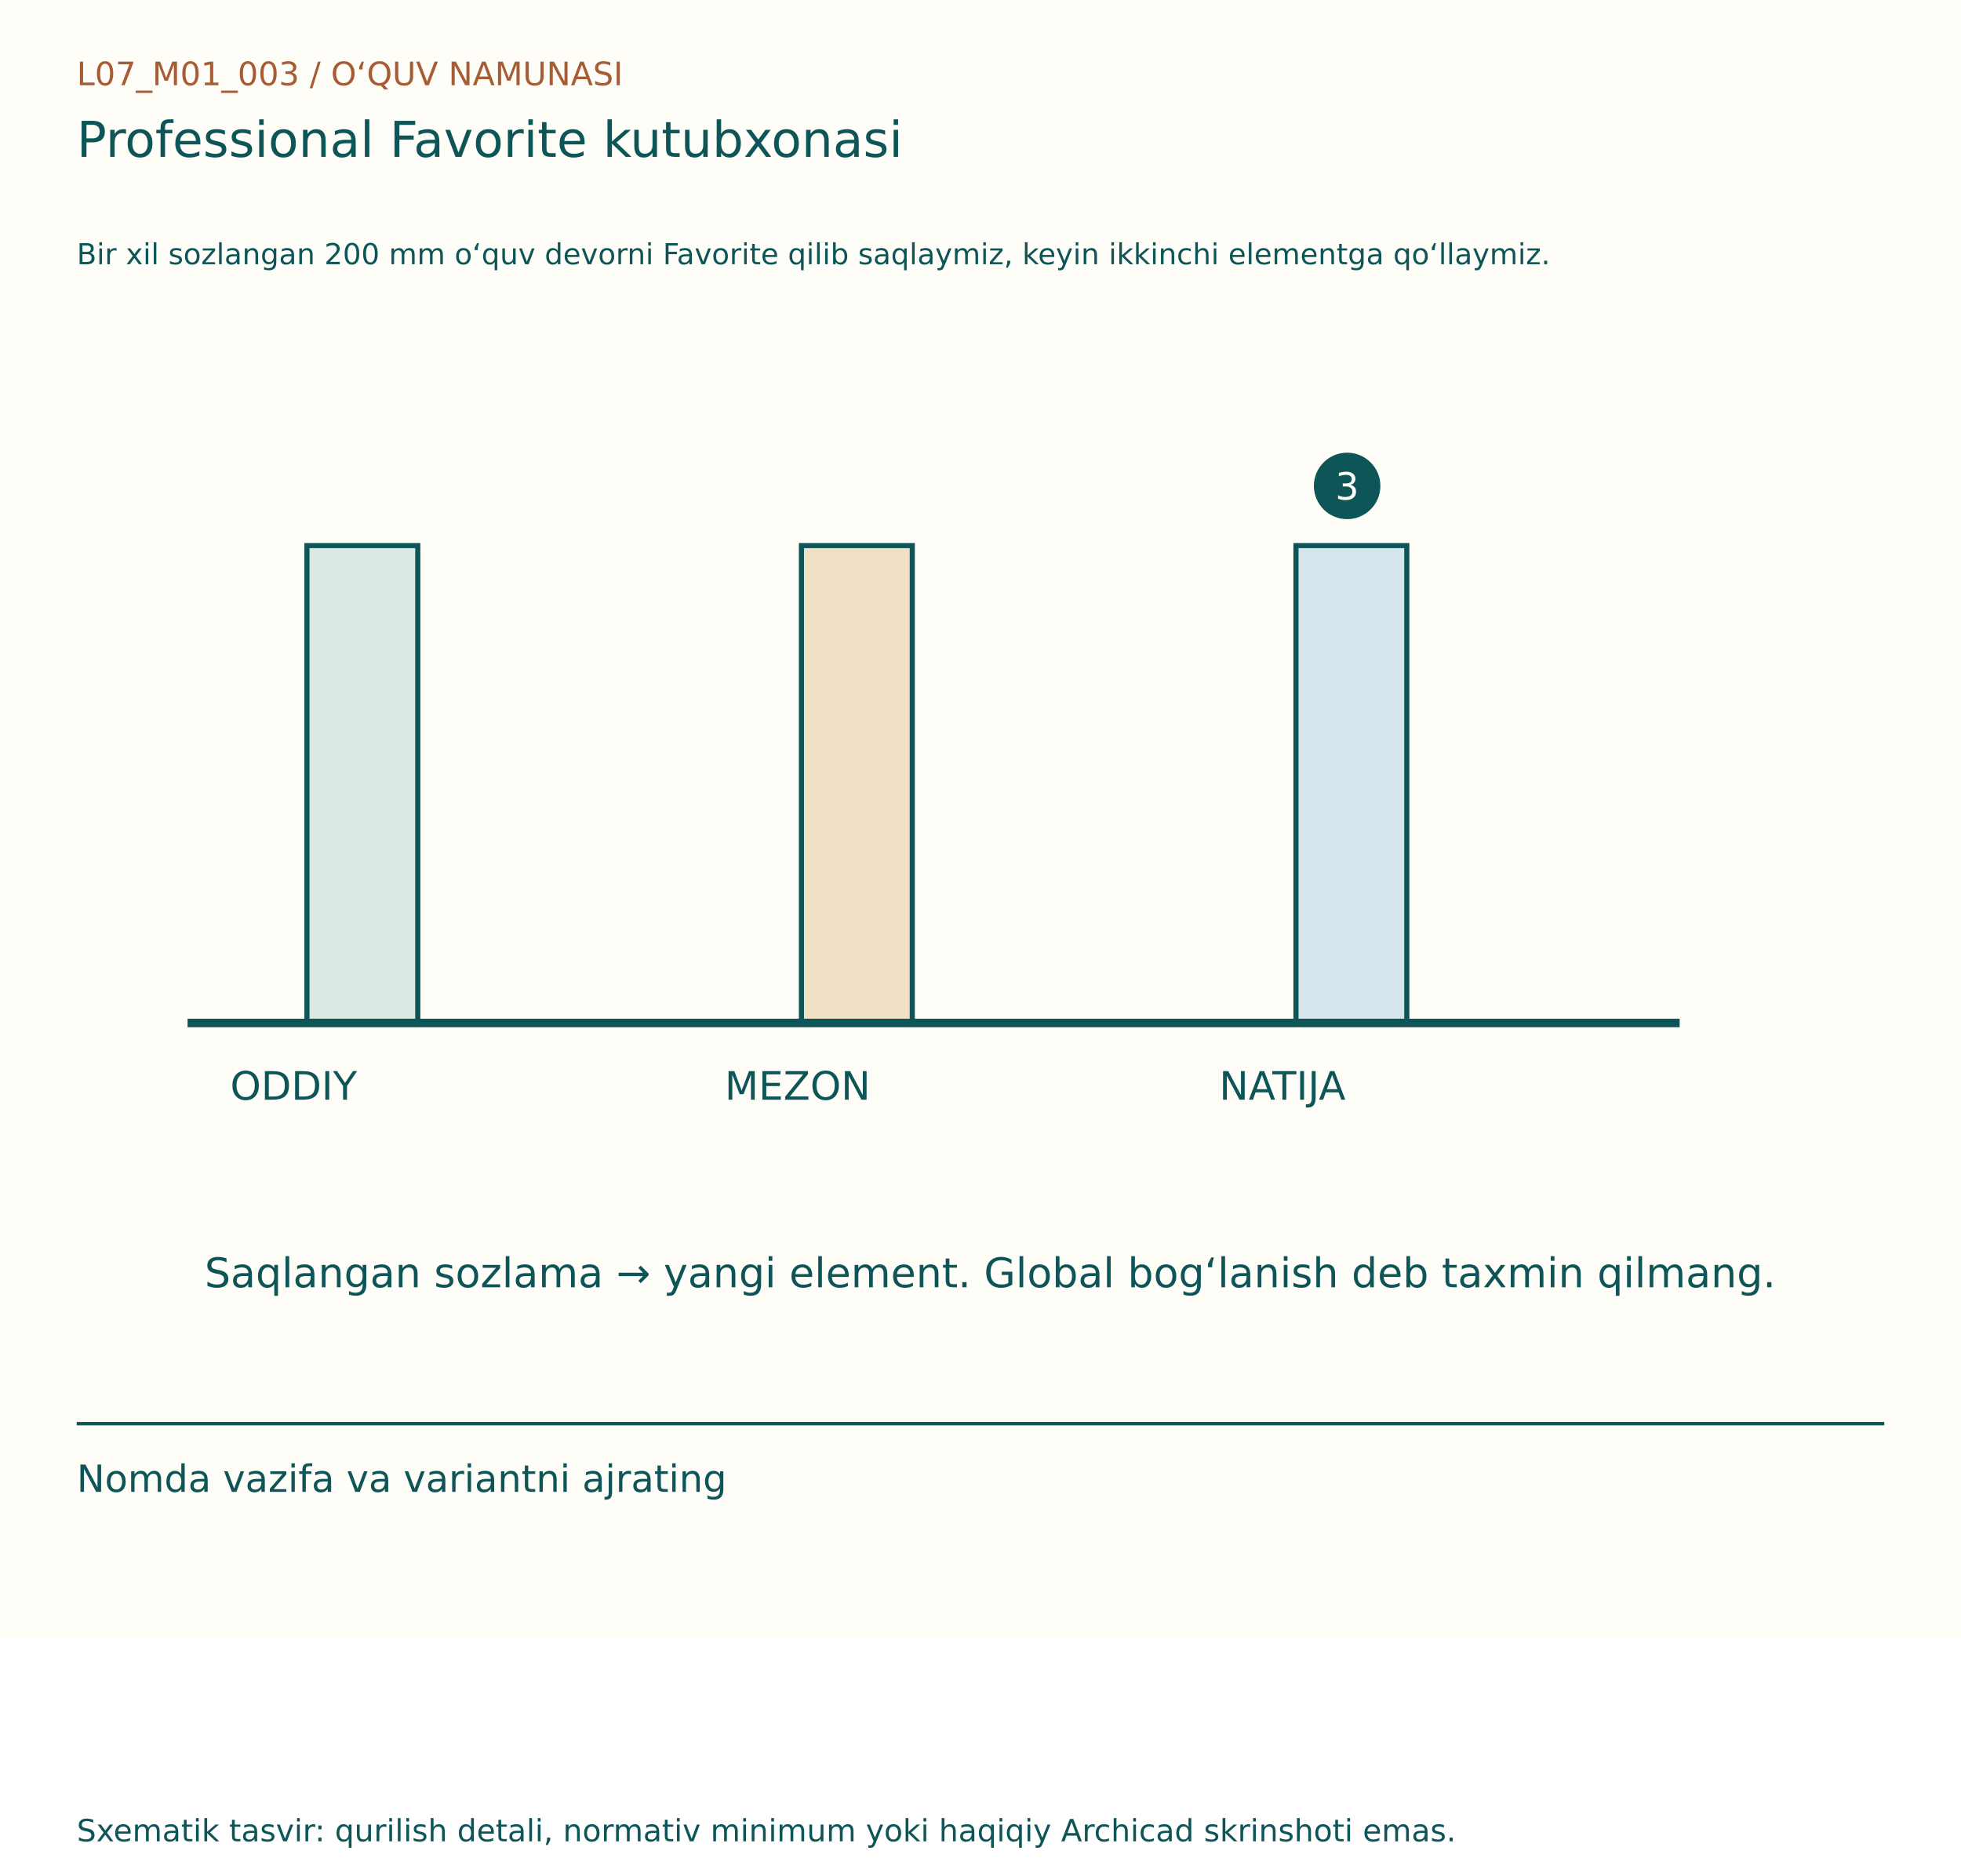
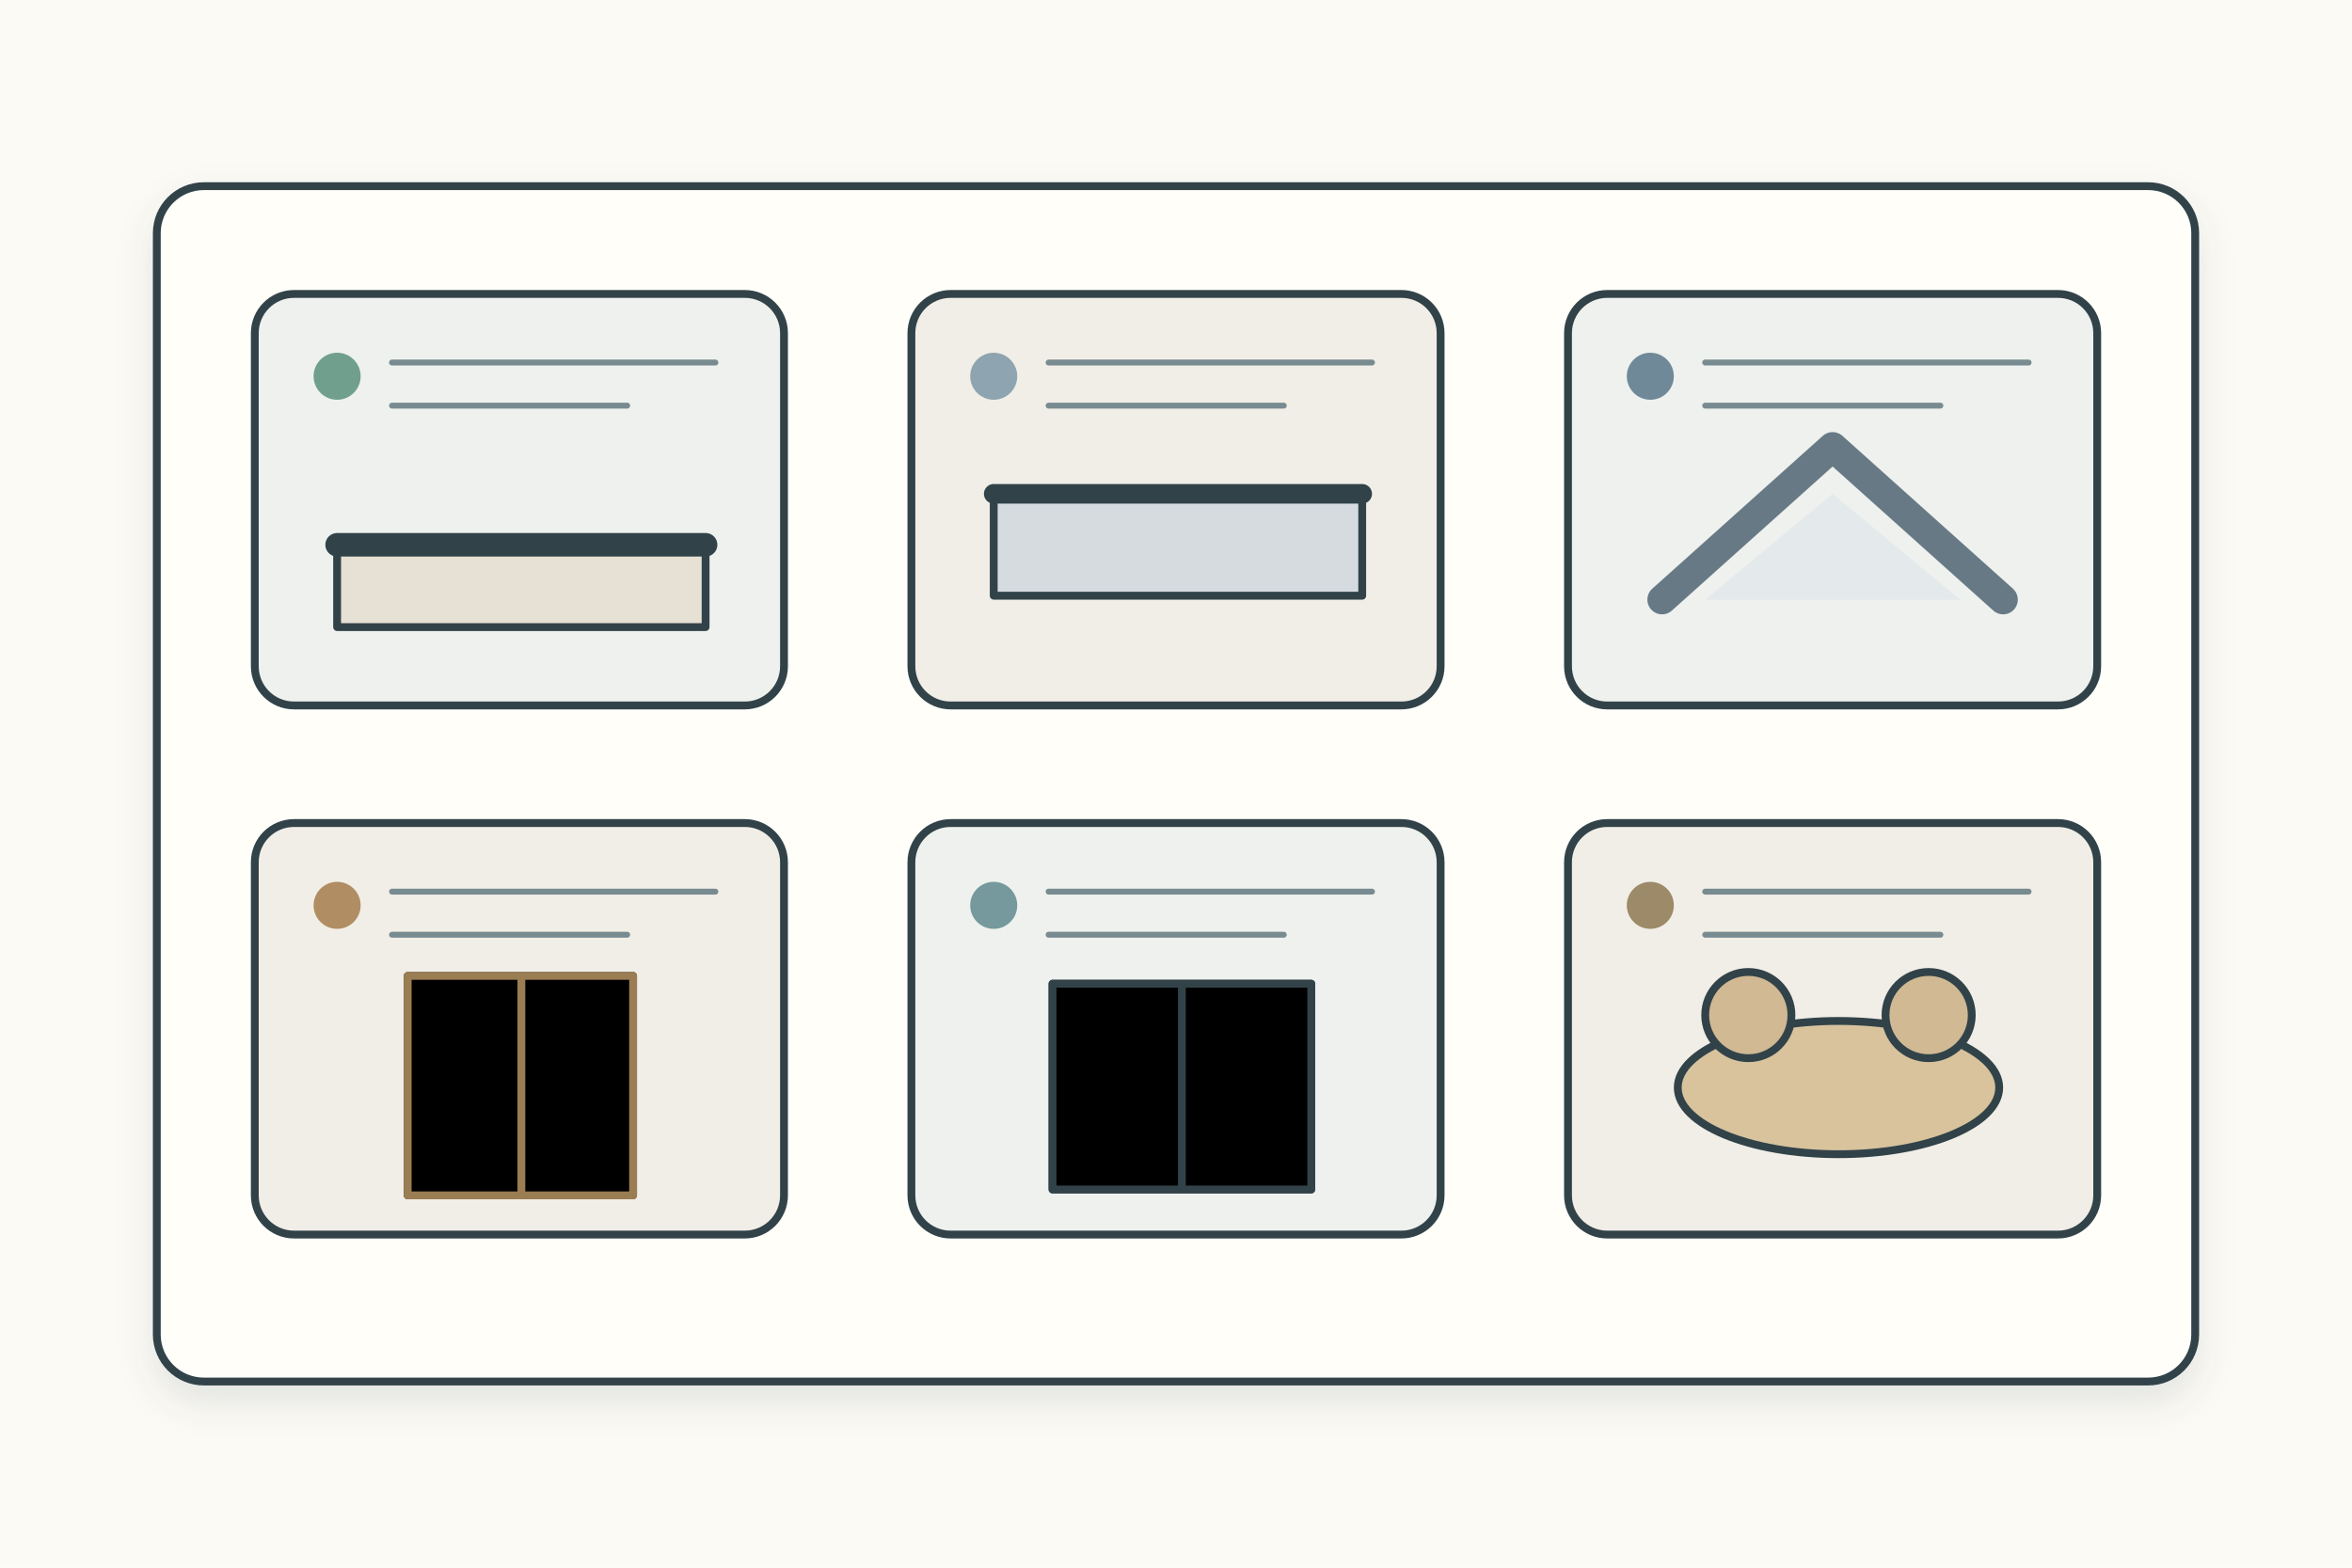
- <svg xmlns="http://www.w3.org/2000/svg" width="1150" height="1100" viewBox="0 0 1150 1100">
-   <rect width="1150" height="960" fill="#FFFDF7" />
-   <g font-family="DejaVu Sans, Segoe UI, sans-serif">
-     <text x="45" y="50" font-size="19" fill="#A65D35">L07_M01_003  /  O‘QUV NAMUNASI</text>
-     <text x="45" y="92" font-size="29" fill="#0E5558">Professional Favorite kutubxonasi</text>
-     <text x="45" y="155" font-size="17" fill="#0E5558">Bir xil sozlangan 200 mm o‘quv devorni Favorite qilib saqlaymiz, keyin ikkinchi elementga qo‘llaymiz.</text>
-     <g transform="translate(0,80)">
-       <rect x="180" y="240" width="65" height="280" fill="#DBE9E2" stroke="#0E5558" stroke-width="3" />
-       <text x="135" y="565" font-size="23" fill="#0E5558">ODDIY</text>
-       <rect x="470" y="240" width="65" height="280" fill="#F1DFC6" stroke="#0E5558" stroke-width="3" />
-       <text x="425" y="565" font-size="23" fill="#0E5558">MEZON</text>
-       <rect x="760" y="240" width="65" height="280" fill="#D5E7ED" stroke="#0E5558" stroke-width="3" />
-       <text x="715" y="565" font-size="23" fill="#0E5558">NATIJA</text>
-       <line x1="110" y1="520" x2="985" y2="520" stroke="#0E5558" stroke-width="5" />
-       <circle cx="790" cy="205" r="18" fill="#0E5558" stroke="#0E5558" stroke-width="3" />
-       <text x="783" y="213" font-size="22" fill="#FFFDF7">3</text>
-       <text x="120" y="675" font-size="24" fill="#0E5558">Saqlangan sozlama → yangi element. Global bog‘lanish deb taxmin qilmang.</text>
+ <svg xmlns="http://www.w3.org/2000/svg" width="1200" height="800" viewBox="0 0 1200 800">
+   <rect width="1200" height="800" fill="#fbfaf4" />
+   <defs>
+     <filter id="s">
+       <feDropShadow dx="0" dy="9" stdDeviation="9" flood-color="#53636a" flood-opacity=".14" />
+     </filter>
+   </defs>
+   <g stroke="#31434a" stroke-width="4" stroke-linecap="round" stroke-linejoin="round" filter="url(#s)">
+     <rect x="80" y="95" width="1040" height="610" rx="24" fill="#fffef9" />
+     <g transform="translate(130 150)">
+       <g>
+         <rect width="270" height="210" rx="20" fill="#eef1ed" />
+         <path d="M42 128 H230 V170 H42 Z" fill="#e7e0d4" />
+         <path d="M42 128 H230" stroke-width="12" />
+         <circle cx="42" cy="42" r="12" fill="#6f9f8d" stroke="none" />
+         <path d="M70 35 H235 M70 57 H190" stroke="#788b90" stroke-width="3" />
+       </g>
+       <g transform="translate(335 0)">
+         <rect width="270" height="210" rx="20" fill="#f1eee7" />
+         <rect x="42" y="102" width="188" height="52" fill="#d6dbe0" />
+         <path d="M42 102 H230" stroke-width="10" />
+         <circle cx="42" cy="42" r="12" fill="#8ea4b0" stroke="none" />
+         <path d="M70 35 H235 M70 57 H190" stroke="#788b90" stroke-width="3" />
+       </g>
+       <g transform="translate(670 0)">
+         <rect width="270" height="210" rx="20" fill="#eef1ed" />
+         <path d="M48 156 L135 78 L222 156" fill="none" stroke="#687986" stroke-width="15" />
+         <path d="M70 156 L135 102 L200 156" fill="#e4e9ec" stroke="none" />
+         <circle cx="42" cy="42" r="12" fill="#708999" stroke="none" />
+         <path d="M70 35 H235 M70 57 H190" stroke="#788b90" stroke-width="3" />
+       </g>
+       <g transform="translate(0 270)">
+         <rect width="270" height="210" rx="20" fill="#f1eee7" />
+         <rect x="78" y="78" width="115" height="112" fill="#d8c39d" />
+         <path d="M78 78 h115 v112 h-115 z M136 78 v112" stroke="#9b7d52" />
+         <circle cx="42" cy="42" r="12" fill="#b08d63" stroke="none" />
+         <path d="M70 35 H235 M70 57 H190" stroke="#788b90" stroke-width="3" />
+       </g>
+       <g transform="translate(335 270)">
+         <rect width="270" height="210" rx="20" fill="#eef1ed" />
+         <rect x="72" y="82" width="132" height="105" fill="#bad1d1" />
+         <path d="M72 82 h132 v105 h-132 z M138 82 v105" />
+         <circle cx="42" cy="42" r="12" fill="#75999c" stroke="none" />
+         <path d="M70 35 H235 M70 57 H190" stroke="#788b90" stroke-width="3" />
+       </g>
+       <g transform="translate(670 270)">
+         <rect width="270" height="210" rx="20" fill="#f1eee7" />
+         <ellipse cx="138" cy="135" rx="82" ry="34" fill="#d8c39d" />
+         <circle cx="92" cy="98" r="22" fill="#d0b993" />
+         <circle cx="184" cy="98" r="22" fill="#d0b993" />
+         <circle cx="42" cy="42" r="12" fill="#9c8a67" stroke="none" />
+         <path d="M70 35 H235 M70 57 H190" stroke="#788b90" stroke-width="3" />
+       </g>
    </g>
-     <line x1="45" y1="835" x2="1105" y2="835" stroke="#0E5558" stroke-width="2" />
-     <text x="45" y="875" font-size="22" fill="#0E5558">Nomda vazifa va variantni ajrating</text>
-     <text x="45" y="1080" font-size="18" fill="#0E5558">Sxematik tasvir: qurilish detali, normativ minimum yoki haqiqiy Archicad skrinshoti emas.</text>
  </g>
</svg>
